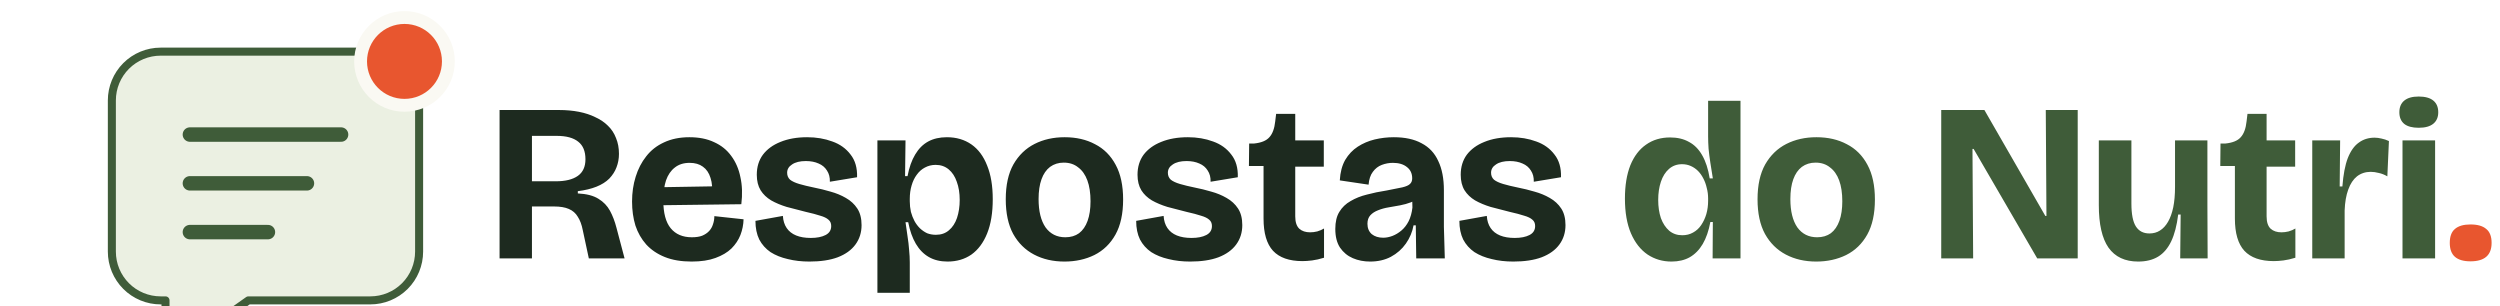
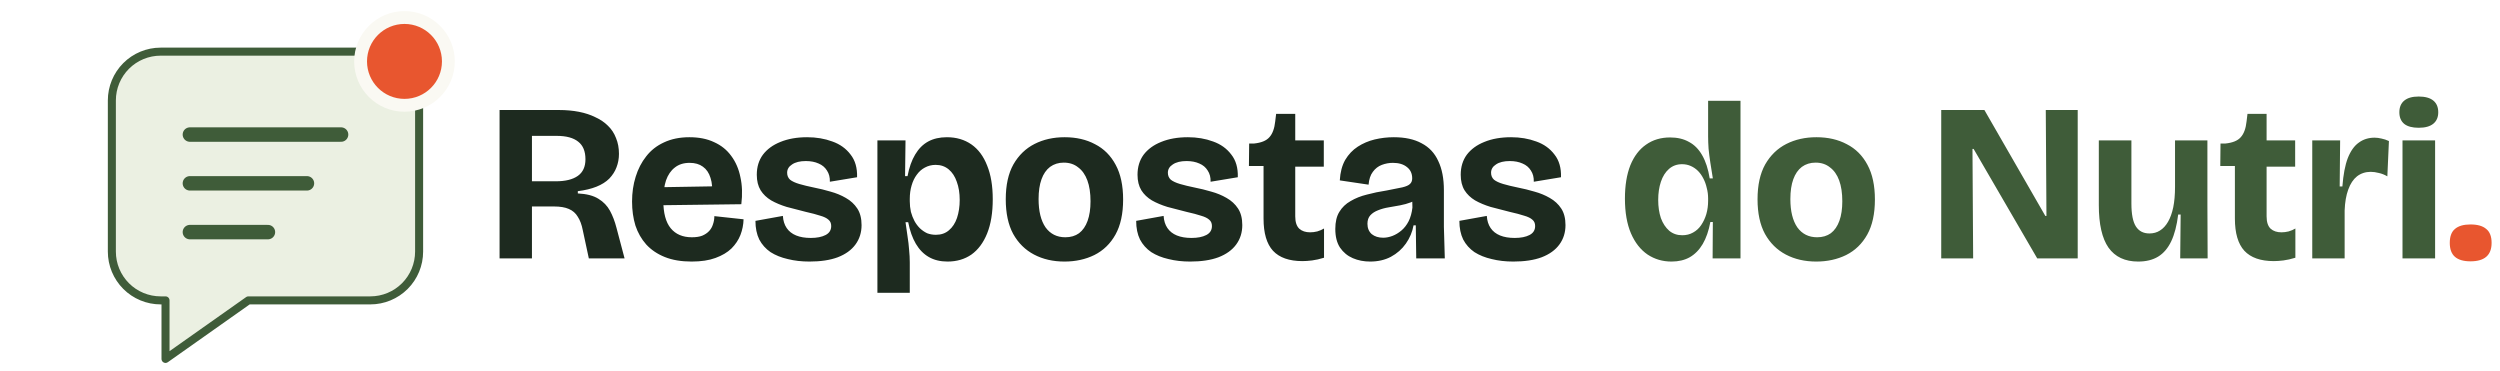
- <svg xmlns="http://www.w3.org/2000/svg" role="img" aria-label="Respostas do Nutri" width="1046" zoomAndPan="magnify" viewBox="0 6 1046 128" height="128" preserveAspectRatio="xMidYMid meet" version="1.0">
+ <svg xmlns="http://www.w3.org/2000/svg" role="img" aria-label="Respostas do Nutri" width="1046" zoomAndPan="magnify" viewBox="0 6 1046 155" height="155" preserveAspectRatio="xMidYMid meet" version="1.0">
  <path fill="#1d2a1f" d="M 209.02 114.117 L 209.02 52.031 L 233.949 52.031 C 236.895 52.031 239.656 52.281 242.227 52.781 C 244.797 53.285 247.086 54.035 249.094 55.039 C 251.164 55.98 252.918 57.172 254.363 58.613 C 255.867 60.059 256.996 61.781 257.75 63.789 C 258.562 65.734 258.973 67.93 258.973 70.375 C 258.973 72.379 258.625 74.262 257.938 76.02 C 257.309 77.711 256.305 79.277 254.926 80.723 C 253.547 82.102 251.758 83.23 249.562 84.109 C 247.371 84.984 244.766 85.613 241.758 85.988 L 241.758 86.93 C 245.457 87.117 248.34 87.871 250.41 89.188 C 252.48 90.441 254.078 92.105 255.207 94.172 C 256.336 96.242 257.246 98.625 257.938 101.324 L 261.324 114.117 L 246.367 114.117 L 243.824 102.266 C 243.387 100.008 242.695 98.156 241.758 96.715 C 240.879 95.207 239.625 94.109 237.992 93.422 C 236.426 92.73 234.355 92.387 231.785 92.387 L 222.566 92.387 L 222.566 114.117 Z M 222.566 81.852 L 232.539 81.852 C 236.551 81.852 239.625 81.098 241.758 79.594 C 243.891 78.086 244.953 75.766 244.953 72.633 C 244.953 69.309 243.949 66.863 241.945 65.293 C 239.938 63.664 236.93 62.848 232.914 62.848 L 222.566 62.848 Z M 289.379 115.434 C 285.055 115.434 281.32 114.805 278.188 113.551 C 275.051 112.297 272.449 110.543 270.379 108.285 C 268.371 106.027 266.867 103.391 265.863 100.383 C 264.922 97.309 264.453 93.953 264.453 90.316 C 264.453 86.617 264.953 83.168 265.957 79.969 C 266.961 76.707 268.434 73.855 270.379 71.41 C 272.324 68.898 274.801 66.957 277.809 65.578 C 280.883 64.133 284.426 63.414 288.441 63.414 C 292.453 63.414 295.902 64.102 298.789 65.48 C 301.734 66.801 304.117 68.711 305.938 71.219 C 307.816 73.73 309.105 76.707 309.793 80.156 C 310.547 83.543 310.672 87.305 310.168 91.445 L 273.012 91.914 L 273.012 84.391 L 300.668 83.922 L 297.848 88.152 C 298.16 85.082 297.973 82.508 297.281 80.438 C 296.656 78.371 295.59 76.801 294.082 75.734 C 292.641 74.668 290.793 74.137 288.535 74.137 C 286.023 74.137 283.953 74.797 282.324 76.113 C 280.695 77.367 279.473 79.152 278.656 81.473 C 277.902 83.793 277.527 86.586 277.527 89.848 C 277.527 95.113 278.562 99.004 280.633 101.512 C 282.699 104.02 285.648 105.273 289.473 105.273 C 291.23 105.273 292.672 105.055 293.801 104.617 C 294.992 104.113 295.965 103.457 296.719 102.641 C 297.469 101.824 298.004 100.883 298.316 99.816 C 298.691 98.75 298.883 97.621 298.883 96.43 L 311.109 97.75 C 311.047 100.008 310.609 102.199 309.793 104.332 C 308.977 106.402 307.723 108.285 306.031 109.977 C 304.336 111.609 302.109 112.926 299.352 113.93 C 296.656 114.934 293.332 115.434 289.379 115.434 Z M 338.652 115.434 C 335.395 115.434 332.383 115.09 329.625 114.398 C 326.863 113.773 324.449 112.801 322.379 111.484 C 320.375 110.102 318.805 108.348 317.676 106.215 C 316.609 104.02 316.078 101.418 316.078 98.406 L 327.555 96.336 C 327.68 98.344 328.211 100.039 329.152 101.418 C 330.094 102.797 331.41 103.832 333.105 104.52 C 334.797 105.211 336.836 105.555 339.219 105.555 C 341.789 105.555 343.859 105.148 345.426 104.332 C 346.996 103.52 347.777 102.266 347.777 100.57 C 347.777 99.441 347.402 98.562 346.648 97.938 C 345.898 97.246 344.738 96.684 343.168 96.242 C 341.664 95.742 339.656 95.207 337.148 94.645 C 334.328 93.953 331.664 93.266 329.152 92.574 C 326.707 91.82 324.543 90.914 322.664 89.848 C 320.781 88.719 319.309 87.305 318.242 85.613 C 317.176 83.855 316.641 81.695 316.641 79.121 C 316.641 75.859 317.488 73.07 319.184 70.75 C 320.938 68.43 323.383 66.641 326.52 65.387 C 329.719 64.07 333.449 63.414 337.715 63.414 C 341.539 63.414 345.051 64.008 348.25 65.199 C 351.449 66.328 353.988 68.148 355.871 70.656 C 357.812 73.102 358.723 76.27 358.598 80.156 L 347.215 82.039 C 347.277 80.219 346.871 78.652 345.992 77.336 C 345.176 76.02 344.016 75.047 342.512 74.418 C 341.008 73.73 339.219 73.383 337.148 73.383 C 334.703 73.383 332.789 73.855 331.41 74.797 C 330.031 75.672 329.34 76.832 329.34 78.277 C 329.34 79.469 329.75 80.438 330.562 81.191 C 331.441 81.883 332.727 82.477 334.422 82.98 C 336.113 83.48 338.184 83.984 340.629 84.484 C 342.887 84.922 345.176 85.488 347.496 86.176 C 349.816 86.805 351.949 87.684 353.895 88.812 C 355.902 89.941 357.5 91.414 358.691 93.234 C 359.883 95.051 360.48 97.371 360.48 100.195 C 360.48 103.266 359.633 105.965 357.938 108.285 C 356.246 110.605 353.77 112.391 350.508 113.645 C 347.309 114.836 343.359 115.434 338.652 115.434 Z M 367.109 128.508 L 367.109 64.73 L 378.867 64.73 L 378.68 79.688 L 379.715 79.688 C 380.402 76.051 381.469 73.039 382.91 70.656 C 384.355 68.211 386.172 66.391 388.367 65.199 C 390.562 64.008 393.164 63.414 396.176 63.414 C 400.125 63.414 403.543 64.418 406.43 66.422 C 409.312 68.43 411.508 71.379 413.016 75.266 C 414.582 79.09 415.367 83.793 415.367 89.375 C 415.367 95.02 414.582 99.785 413.016 103.676 C 411.445 107.562 409.25 110.512 406.43 112.516 C 403.605 114.461 400.281 115.434 396.457 115.434 C 393.449 115.434 390.844 114.805 388.648 113.551 C 386.453 112.297 384.637 110.449 383.195 108.004 C 381.75 105.555 380.684 102.547 379.996 98.973 L 378.867 98.973 C 379.18 100.914 379.461 102.891 379.715 104.898 C 380.027 106.844 380.246 108.723 380.371 110.543 C 380.559 112.359 380.652 114.117 380.652 115.809 L 380.652 128.508 Z M 391.566 104.238 C 393.762 104.238 395.578 103.613 397.023 102.359 C 398.527 101.105 399.656 99.379 400.41 97.184 C 401.16 94.926 401.539 92.418 401.539 89.66 C 401.539 86.773 401.129 84.234 400.316 82.039 C 399.562 79.844 398.434 78.117 396.93 76.863 C 395.422 75.609 393.602 74.984 391.473 74.984 C 389.84 74.984 388.336 75.359 386.957 76.113 C 385.641 76.801 384.512 77.805 383.57 79.121 C 382.629 80.375 381.906 81.883 381.406 83.637 C 380.902 85.332 380.652 87.18 380.652 89.188 L 380.652 90.223 C 380.652 91.727 380.809 93.203 381.125 94.645 C 381.5 96.023 382 97.309 382.629 98.5 C 383.254 99.629 384.008 100.633 384.887 101.512 C 385.828 102.391 386.832 103.078 387.898 103.582 C 389.027 104.02 390.25 104.238 391.566 104.238 Z M 445.359 115.434 C 440.594 115.434 436.359 114.461 432.66 112.516 C 428.961 110.574 426.043 107.688 423.91 103.863 C 421.844 100.039 420.809 95.207 420.809 89.375 C 420.809 83.48 421.871 78.621 424.004 74.797 C 426.199 70.969 429.148 68.117 432.848 66.234 C 436.547 64.352 440.75 63.414 445.453 63.414 C 450.281 63.414 454.516 64.383 458.152 66.328 C 461.852 68.211 464.738 71.094 466.809 74.984 C 468.879 78.809 469.914 83.637 469.914 89.469 C 469.914 95.43 468.844 100.32 466.715 104.145 C 464.582 107.969 461.633 110.824 457.871 112.707 C 454.172 114.523 450 115.434 445.359 115.434 Z M 445.734 105.273 C 447.992 105.273 449.906 104.711 451.473 103.582 C 453.043 102.391 454.234 100.664 455.051 98.406 C 455.863 96.148 456.273 93.422 456.273 90.223 C 456.273 86.773 455.832 83.855 454.953 81.473 C 454.074 79.09 452.793 77.273 451.098 76.02 C 449.465 74.699 447.461 74.043 445.078 74.043 C 442.883 74.043 440.969 74.637 439.34 75.828 C 437.77 77.02 436.578 78.746 435.766 81.004 C 434.949 83.262 434.543 86.02 434.543 89.281 C 434.543 94.363 435.512 98.312 437.457 101.137 C 439.465 103.895 442.223 105.273 445.734 105.273 Z M 497.949 115.434 C 494.688 115.434 491.68 115.09 488.918 114.398 C 486.16 113.773 483.746 112.801 481.676 111.484 C 479.668 110.102 478.102 108.348 476.973 106.215 C 475.906 104.02 475.375 101.418 475.375 98.406 L 486.852 96.336 C 486.977 98.344 487.508 100.039 488.449 101.418 C 489.391 102.797 490.707 103.832 492.398 104.52 C 494.094 105.211 496.133 105.555 498.516 105.555 C 501.086 105.555 503.156 105.148 504.723 104.332 C 506.289 103.52 507.074 102.266 507.074 100.57 C 507.074 99.441 506.699 98.562 505.945 97.938 C 505.195 97.246 504.031 96.684 502.465 96.242 C 500.961 95.742 498.953 95.207 496.445 94.645 C 493.625 93.953 490.957 93.266 488.449 92.574 C 486.004 91.82 483.84 90.914 481.957 89.848 C 480.078 88.719 478.602 87.305 477.539 85.613 C 476.469 83.855 475.938 81.695 475.938 79.121 C 475.938 75.859 476.785 73.07 478.477 70.75 C 480.234 68.43 482.68 66.641 485.816 65.387 C 489.016 64.07 492.746 63.414 497.012 63.414 C 500.836 63.414 504.348 64.008 507.547 65.199 C 510.742 66.328 513.285 68.148 515.164 70.656 C 517.109 73.102 518.02 76.27 517.895 80.156 L 506.512 82.039 C 506.574 80.219 506.164 78.652 505.289 77.336 C 504.473 76.02 503.312 75.047 501.809 74.418 C 500.301 73.73 498.516 73.383 496.445 73.383 C 494 73.383 492.086 73.855 490.707 74.797 C 489.328 75.672 488.637 76.832 488.637 78.277 C 488.637 79.469 489.043 80.438 489.859 81.191 C 490.738 81.883 492.023 82.477 493.719 82.98 C 495.41 83.48 497.48 83.984 499.926 84.484 C 502.184 84.922 504.473 85.488 506.793 86.176 C 509.113 86.805 511.246 87.684 513.191 88.812 C 515.195 89.941 516.797 91.414 517.988 93.234 C 519.18 95.051 519.773 97.371 519.773 100.195 C 519.773 103.266 518.93 105.965 517.234 108.285 C 515.543 110.605 513.062 112.391 509.805 113.645 C 506.605 114.836 502.652 115.434 497.949 115.434 Z M 544.941 115.246 C 539.422 115.246 535.312 113.805 532.617 110.918 C 529.984 108.035 528.668 103.551 528.668 97.465 L 528.668 75.453 L 522.551 75.453 L 522.648 66.047 L 524.715 66.047 C 527.727 65.734 529.859 64.855 531.113 63.414 C 532.43 61.969 533.246 59.742 533.559 56.734 L 533.934 53.629 L 541.93 53.629 L 541.93 64.73 L 553.879 64.73 L 553.879 75.734 L 541.93 75.734 L 541.93 96.523 C 541.93 98.91 542.496 100.633 543.625 101.699 C 544.754 102.703 546.258 103.203 548.141 103.203 C 549.141 103.203 550.145 103.078 551.148 102.828 C 552.215 102.516 553.156 102.105 553.973 101.605 L 553.973 113.836 C 552.152 114.398 550.492 114.773 548.988 114.965 C 547.48 115.152 546.133 115.246 544.941 115.246 Z M 573.27 115.434 C 570.637 115.434 568.223 114.965 566.027 114.023 C 563.832 113.082 562.047 111.609 560.664 109.602 C 559.348 107.594 558.691 104.992 558.691 101.793 C 558.691 98.848 559.254 96.461 560.383 94.645 C 561.512 92.762 563.082 91.258 565.086 90.129 C 567.094 88.938 569.383 88.027 571.953 87.402 C 574.527 86.711 577.254 86.145 580.137 85.707 C 583.023 85.145 585.219 84.703 586.723 84.391 C 588.293 84.016 589.355 83.543 589.922 82.98 C 590.551 82.414 590.863 81.633 590.863 80.629 C 590.863 78.621 590.141 77.055 588.699 75.926 C 587.258 74.73 585.281 74.137 582.773 74.137 C 581.207 74.137 579.668 74.418 578.164 74.984 C 576.656 75.547 575.402 76.52 574.398 77.898 C 573.398 79.215 572.801 81.004 572.613 83.262 L 560.57 81.473 C 560.762 78.086 561.512 75.234 562.828 72.914 C 564.211 70.594 565.965 68.742 568.098 67.363 C 570.23 65.984 572.582 64.98 575.152 64.352 C 577.785 63.727 580.453 63.414 583.148 63.414 C 587.852 63.414 591.742 64.258 594.812 65.953 C 597.949 67.582 600.27 70.059 601.773 73.383 C 603.344 76.645 604.125 80.723 604.125 85.613 L 604.125 94.457 C 604.125 96.59 604.125 98.75 604.125 100.945 C 604.191 103.141 604.254 105.336 604.316 107.531 C 604.379 109.727 604.441 111.922 604.504 114.117 L 592.555 114.117 C 592.555 111.984 592.523 109.789 592.461 107.531 C 592.398 105.211 592.367 102.797 592.367 100.289 L 591.426 100.289 C 590.926 103.047 589.859 105.586 588.23 107.906 C 586.598 110.227 584.496 112.078 581.926 113.457 C 579.418 114.773 576.531 115.434 573.27 115.434 Z M 578.727 105.461 C 579.984 105.461 581.266 105.211 582.586 104.711 C 583.902 104.207 585.156 103.457 586.348 102.453 C 587.539 101.449 588.543 100.164 589.355 98.594 C 590.172 96.965 590.707 95.051 590.957 92.855 L 590.863 88.812 L 593.309 88.719 C 592.555 89.531 591.52 90.191 590.203 90.691 C 588.887 91.195 587.414 91.602 585.781 91.914 C 584.215 92.168 582.617 92.449 580.984 92.762 C 579.418 93.012 577.945 93.422 576.562 93.984 C 575.246 94.488 574.18 95.176 573.367 96.055 C 572.551 96.934 572.141 98.125 572.141 99.629 C 572.141 101.449 572.738 102.891 573.93 103.957 C 575.184 104.961 576.785 105.461 578.727 105.461 Z M 633.176 115.434 C 629.914 115.434 626.906 115.09 624.145 114.398 C 621.387 113.773 618.973 112.801 616.902 111.484 C 614.895 110.102 613.328 108.348 612.199 106.215 C 611.133 104.02 610.602 101.418 610.602 98.406 L 622.078 96.336 C 622.203 98.344 622.734 100.039 623.676 101.418 C 624.617 102.797 625.934 103.832 627.625 104.52 C 629.32 105.211 631.355 105.555 633.742 105.555 C 636.312 105.555 638.383 105.148 639.949 104.332 C 641.516 103.52 642.301 102.266 642.301 100.57 C 642.301 99.441 641.926 98.562 641.172 97.938 C 640.422 97.246 639.258 96.684 637.691 96.242 C 636.188 95.742 634.18 95.207 631.672 94.645 C 628.848 93.953 626.184 93.266 623.676 92.574 C 621.23 91.82 619.066 90.914 617.184 89.848 C 615.305 88.719 613.828 87.305 612.762 85.613 C 611.695 83.855 611.164 81.695 611.164 79.121 C 611.164 75.859 612.012 73.07 613.703 70.75 C 615.461 68.43 617.906 66.641 621.043 65.387 C 624.238 64.07 627.969 63.414 632.234 63.414 C 636.062 63.414 639.574 64.008 642.773 65.199 C 645.969 66.328 648.512 68.148 650.391 70.656 C 652.336 73.102 653.246 76.27 653.121 80.156 L 641.738 82.039 C 641.801 80.219 641.391 78.652 640.516 77.336 C 639.699 76.02 638.539 75.047 637.035 74.418 C 635.527 73.73 633.742 73.383 631.672 73.383 C 629.227 73.383 627.312 73.855 625.934 74.797 C 624.555 75.672 623.863 76.832 623.863 78.277 C 623.863 79.469 624.27 80.438 625.086 81.191 C 625.965 81.883 627.25 82.477 628.945 82.98 C 630.637 83.48 632.707 83.984 635.152 84.484 C 637.41 84.922 639.699 85.488 642.02 86.176 C 644.34 86.805 646.473 87.684 648.418 88.812 C 650.422 89.941 652.023 91.414 653.215 93.234 C 654.406 95.051 655 97.371 655 100.195 C 655 103.266 654.156 105.965 652.461 108.285 C 650.77 110.605 648.289 112.391 645.031 113.645 C 641.832 114.836 637.879 115.434 633.176 115.434 Z M 633.176 115.434 " fill-opacity="1" fill-rule="nonzero" />
  <path fill="#3f5c39" d="M 699.344 115.434 C 695.641 115.434 692.32 114.461 689.371 112.516 C 686.422 110.512 684.105 107.562 682.41 103.676 C 680.719 99.723 679.871 94.863 679.871 89.094 C 679.871 83.637 680.625 78.996 682.129 75.172 C 683.695 71.348 685.891 68.461 688.715 66.516 C 691.535 64.512 694.891 63.508 698.777 63.508 C 701.852 63.508 704.484 64.133 706.68 65.387 C 708.938 66.578 710.789 68.461 712.23 71.031 C 713.672 73.539 714.707 76.738 715.336 80.629 L 716.652 80.629 C 716.277 78.371 715.93 76.207 715.617 74.137 C 715.305 72.066 715.055 70.09 714.863 68.211 C 714.738 66.328 714.676 64.637 714.676 63.129 L 714.676 48.172 L 728.223 48.172 L 728.223 114.117 L 716.559 114.117 L 716.652 98.879 L 715.617 98.879 C 714.926 102.578 713.859 105.648 712.418 108.098 C 710.977 110.543 709.156 112.391 706.965 113.645 C 704.832 114.836 702.289 115.434 699.344 115.434 Z M 703.859 104.426 C 705.551 104.426 707.059 104.051 708.375 103.297 C 709.754 102.547 710.883 101.512 711.762 100.195 C 712.703 98.812 713.422 97.277 713.926 95.586 C 714.426 93.828 714.676 91.98 714.676 90.035 L 714.676 89 C 714.676 87.496 714.488 86.051 714.113 84.672 C 713.797 83.23 713.328 81.914 712.703 80.723 C 712.074 79.469 711.32 78.402 710.445 77.523 C 709.566 76.645 708.562 75.957 707.434 75.453 C 706.305 74.953 705.082 74.699 703.766 74.699 C 701.633 74.699 699.812 75.359 698.309 76.676 C 696.805 77.992 695.676 79.781 694.922 82.039 C 694.168 84.297 693.793 86.836 693.793 89.66 C 693.793 92.48 694.168 95.02 694.922 97.277 C 695.734 99.473 696.898 101.23 698.402 102.547 C 699.906 103.801 701.727 104.426 703.859 104.426 Z M 759.906 115.434 C 755.141 115.434 750.91 114.461 747.207 112.516 C 743.508 110.574 740.59 107.688 738.461 103.863 C 736.391 100.039 735.355 95.207 735.355 89.375 C 735.355 83.48 736.422 78.621 738.555 74.797 C 740.75 70.969 743.695 68.117 747.395 66.234 C 751.098 64.352 755.297 63.414 760 63.414 C 764.832 63.414 769.062 64.383 772.699 66.328 C 776.402 68.211 779.285 71.094 781.355 74.984 C 783.426 78.809 784.461 83.637 784.461 89.469 C 784.461 95.43 783.395 100.32 781.262 104.145 C 779.129 107.969 776.18 110.824 772.418 112.707 C 768.719 114.523 764.547 115.434 759.906 115.434 Z M 760.285 105.273 C 762.543 105.273 764.453 104.711 766.023 103.582 C 767.59 102.391 768.781 100.664 769.598 98.406 C 770.414 96.148 770.82 93.422 770.82 90.223 C 770.82 86.773 770.383 83.855 769.504 81.473 C 768.625 79.09 767.34 77.273 765.645 76.02 C 764.016 74.699 762.008 74.043 759.625 74.043 C 757.43 74.043 755.52 74.637 753.887 75.828 C 752.32 77.02 751.129 78.746 750.312 81.004 C 749.496 83.262 749.09 86.02 749.09 89.281 C 749.09 94.363 750.062 98.312 752.004 101.137 C 754.012 103.895 756.773 105.273 760.285 105.273 Z M 812.211 114.117 L 812.211 52.031 L 830.273 52.031 L 855.766 96.336 L 856.234 96.336 L 855.953 52.031 L 869.312 52.031 L 869.312 114.117 L 852.379 114.117 L 825.758 68.305 L 825.285 68.305 L 825.566 114.117 Z M 894.605 115.434 C 889.086 115.434 884.945 113.488 882.188 109.602 C 879.492 105.715 878.145 99.785 878.145 91.82 L 878.145 64.73 L 891.781 64.73 L 891.781 91.164 C 891.781 95.617 892.41 98.812 893.664 100.758 C 894.918 102.703 896.801 103.676 899.309 103.676 C 901.004 103.676 902.477 103.266 903.73 102.453 C 905.047 101.637 906.176 100.414 907.117 98.781 C 908.059 97.152 908.777 95.145 909.281 92.762 C 909.781 90.316 910.031 87.465 910.031 84.203 L 910.031 64.73 L 923.578 64.73 L 923.578 92.012 L 923.672 114.117 L 912.195 114.117 L 912.383 95.773 L 911.352 95.773 C 910.785 100.352 909.812 104.082 908.434 106.969 C 907.055 109.852 905.234 111.984 902.977 113.363 C 900.719 114.742 897.93 115.434 894.605 115.434 Z M 951.355 115.246 C 945.836 115.246 941.727 113.805 939.031 110.918 C 936.398 108.035 935.082 103.551 935.082 97.465 L 935.082 75.453 L 928.965 75.453 L 929.059 66.047 L 931.129 66.047 C 934.141 65.734 936.273 64.855 937.527 63.414 C 938.844 61.969 939.66 59.742 939.973 56.734 L 940.348 53.629 L 948.344 53.629 L 948.344 64.73 L 960.293 64.73 L 960.293 75.734 L 948.344 75.734 L 948.344 96.523 C 948.344 98.91 948.91 100.633 950.039 101.699 C 951.168 102.703 952.672 103.203 954.555 103.203 C 955.555 103.203 956.559 103.078 957.562 102.828 C 958.629 102.516 959.57 102.105 960.387 101.605 L 960.387 113.836 C 958.566 114.398 956.906 114.773 955.398 114.965 C 953.895 115.152 952.547 115.246 951.355 115.246 Z M 967.449 114.117 L 967.449 64.73 L 979.113 64.73 L 978.926 84.016 L 980.055 84.016 C 980.43 79.059 981.184 75.109 982.312 72.16 C 983.504 69.152 985.039 66.988 986.922 65.672 C 988.805 64.289 991 63.602 993.508 63.602 C 994.449 63.602 995.418 63.727 996.422 63.977 C 997.426 64.164 998.461 64.512 999.527 65.012 L 998.867 79.781 C 997.676 79.09 996.484 78.621 995.293 78.371 C 994.105 78.055 992.973 77.898 991.906 77.898 C 989.715 77.898 987.801 78.527 986.168 79.781 C 984.602 81.035 983.379 82.887 982.5 85.332 C 981.625 87.715 981.121 90.629 980.996 94.078 L 980.996 114.117 Z M 1005.207 114.117 L 1005.207 64.73 L 1018.848 64.73 L 1018.848 114.117 Z M 1011.98 59.461 C 1009.344 59.461 1007.34 58.93 1005.961 57.863 C 1004.578 56.734 1003.891 55.102 1003.891 52.973 C 1003.891 50.84 1004.578 49.207 1005.961 48.078 C 1007.34 46.949 1009.344 46.387 1011.98 46.387 C 1014.676 46.387 1016.715 46.949 1018.094 48.078 C 1019.473 49.207 1020.164 50.84 1020.164 52.973 C 1020.164 55.039 1019.473 56.641 1018.094 57.77 C 1016.715 58.898 1014.676 59.461 1011.98 59.461 Z M 1011.98 59.461 " fill-opacity="1" fill-rule="nonzero" />
  <path fill="#e8562f" d="M 1033.645 115.34 C 1030.762 115.34 1028.598 114.711 1027.152 113.457 C 1025.711 112.203 1024.988 110.258 1024.988 107.625 C 1024.988 104.93 1025.711 102.984 1027.152 101.793 C 1028.598 100.539 1030.762 99.91 1033.645 99.91 C 1036.594 99.91 1038.785 100.539 1040.23 101.793 C 1041.734 102.984 1042.488 104.93 1042.488 107.625 C 1042.488 112.77 1039.539 115.34 1033.645 115.34 Z M 1033.645 115.34 " fill-opacity="1" fill-rule="nonzero" />
  <path stroke-linecap="butt" transform="matrix(1.343864, 0, 0, 1.343864, 2.454567, -0.111851)" fill-opacity="1" fill="#ebf0e2" fill-rule="nonzero" stroke-linejoin="round" d="M 48.184 20.628 L 113.478 20.628 C 117.504 20.628 121.367 22.23 124.215 25.075 C 127.061 27.924 128.66 31.787 128.66 35.813 L 128.66 82.884 C 128.66 86.91 127.061 90.773 124.215 93.622 C 121.367 96.47 117.504 98.069 113.478 98.069 L 75.516 98.069 L 49.704 116.291 L 49.704 98.069 L 48.184 98.069 C 44.158 98.069 40.295 96.47 37.446 93.622 C 34.601 90.773 32.999 86.91 32.999 82.884 L 32.999 35.813 C 32.999 31.787 34.601 27.924 37.446 25.075 C 40.295 22.23 44.158 20.628 48.184 20.628 Z M 48.184 20.628 " stroke="#3f5c39" stroke-width="2.5" stroke-opacity="1" stroke-miterlimit="4" />
  <path stroke-linecap="round" transform="matrix(1.343864, 0, 0, 1.343864, 2.454567, -0.111851)" fill="none" stroke-linejoin="miter" d="M 57.294 46.443 L 104.365 46.443 M 57.294 61.627 L 93.738 61.627 M 57.294 76.812 L 81.591 76.812 " stroke="#3f5c39" stroke-width="4.5" stroke-opacity="1" stroke-miterlimit="4" />
  <path stroke-linecap="butt" transform="matrix(1.343864, 0, 0, 1.343864, 2.454567, -0.111851)" fill-opacity="1" fill="#e8562f" fill-rule="nonzero" stroke-linejoin="miter" d="M 124.105 37.333 C 131.654 37.333 137.772 31.214 137.772 23.666 C 137.772 16.12 131.654 10.001 124.105 10.001 C 116.559 10.001 110.44 16.12 110.44 23.666 C 110.44 31.214 116.559 37.333 124.105 37.333 Z M 124.105 37.333 " stroke="#faf9f3" stroke-width="4" stroke-opacity="1" stroke-miterlimit="4" />
</svg>
